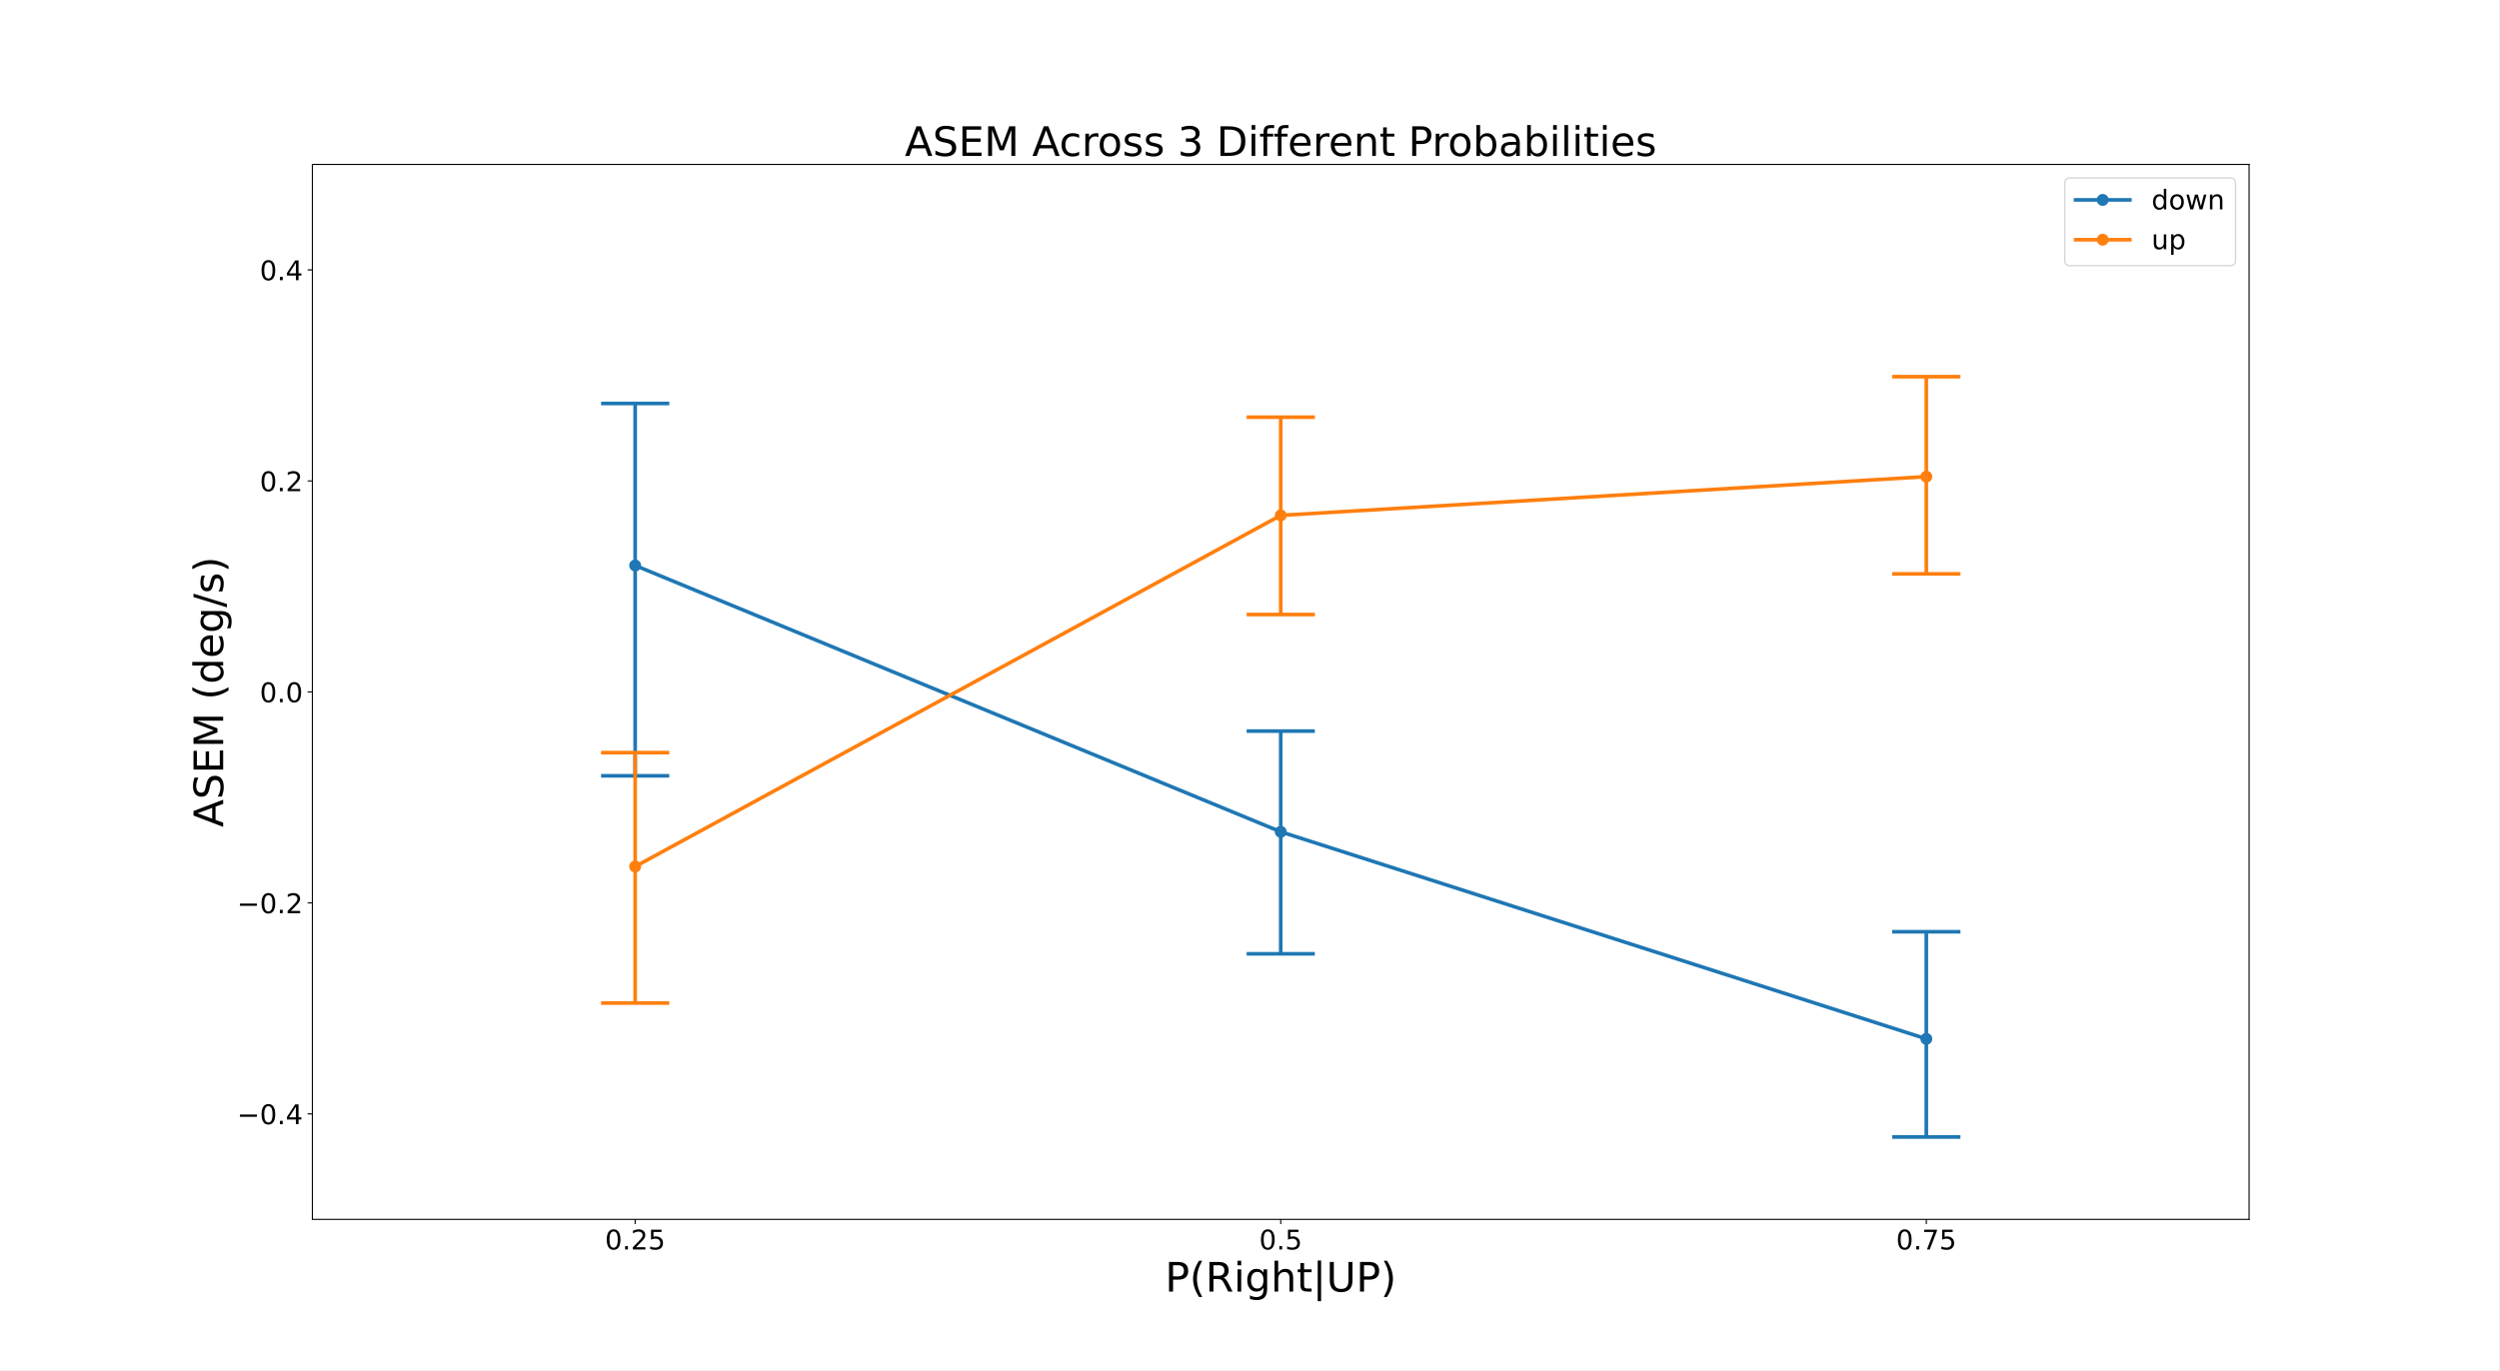
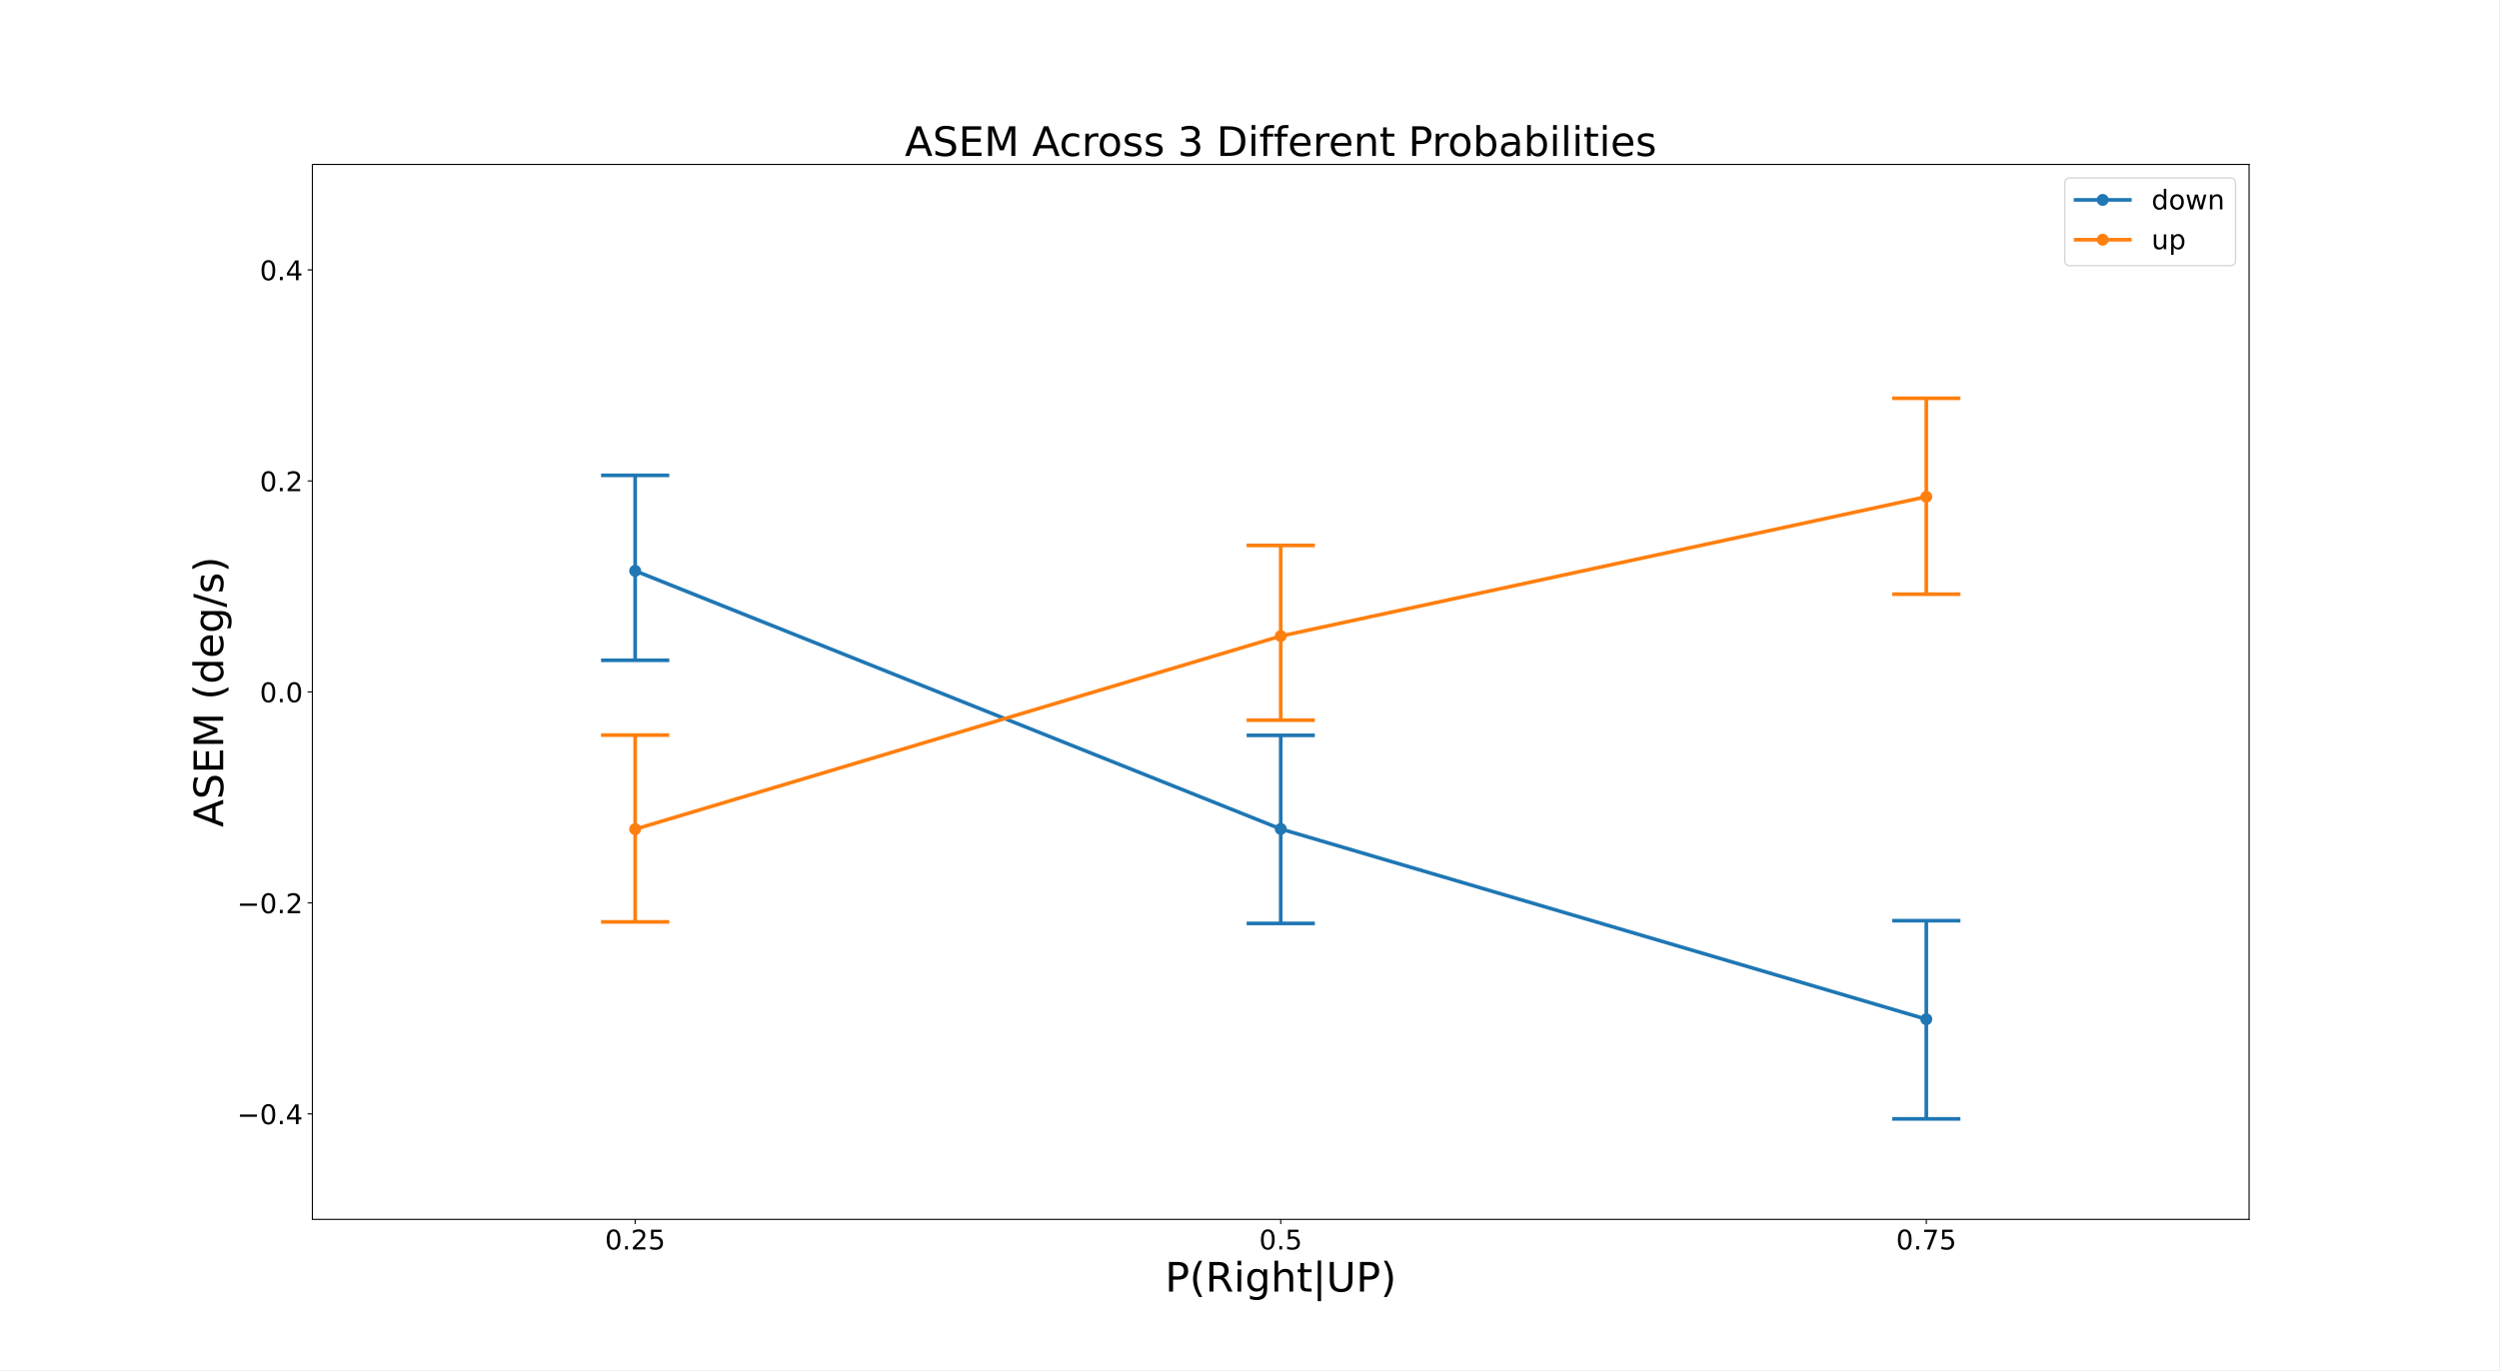
<svg xmlns="http://www.w3.org/2000/svg" xmlns:xlink="http://www.w3.org/1999/xlink" width="1843.2pt" height="1010.88pt" viewBox="0 0 1843.2 1010.88" version="1.1">
  <defs>
    <style type="text/css">*{stroke-linejoin: round; stroke-linecap: butt}</style>
  </defs>
  <g id="figure_1">
    <g id="patch_1">
      <path d="M 0 1010.88  L 1843.2 1010.88  L 1843.2 0  L 0 0  z " style="fill: #ffffff" />
    </g>
    <g id="axes_1">
      <g id="patch_2">
        <path d="M 230.4 899.683  L 1658.88 899.683  L 1658.88 121.306  L 230.4 121.306  z " style="fill: #ffffff" />
      </g>
      <g id="matplotlib.axis_1">
        <g id="xtick_1">
          <g id="line2d_1">
            <defs>
-               <path id="m3448de663b" d="M 0 0  L 0 3.5  " style="stroke: #000000; stroke-width: 0.8" />
-             </defs>
-             <g>
-               <use xlink:href="#m3448de663b" x="468.48" y="899.683" style="stroke: #000000; stroke-width: 0.8" />
+               <path id="mb671345c29" d="M 0 0  L 0 3.5  " style="stroke: #000000; stroke-width: 0.8" />
+             </defs>
+             <g>
+               <use xlink:href="#mb671345c29" x="468.48" y="899.683" style="stroke: #000000; stroke-width: 0.8" />
            </g>
          </g>
          <g id="text_1">
            <g transform="translate(446.2144 921.8801) scale(0.2 -0.2)">
              <defs>
                <path id="DejaVuSans-30" d="M 2034 4250  Q 1547 4250 1301 3770  Q 1056 3291 1056 2328  Q 1056 1369 1301 889  Q 1547 409 2034 409  Q 2525 409 2770 889  Q 3016 1369 3016 2328  Q 3016 3291 2770 3770  Q 2525 4250 2034 4250  z M 2034 4750  Q 2819 4750 3233 4129  Q 3647 3509 3647 2328  Q 3647 1150 3233 529  Q 2819 -91 2034 -91  Q 1250 -91 836 529  Q 422 1150 422 2328  Q 422 3509 836 4129  Q 1250 4750 2034 4750  z " transform="scale(0.015625)" />
                <path id="DejaVuSans-2e" d="M 684 794  L 1344 794  L 1344 0  L 684 0  L 684 794  z " transform="scale(0.015625)" />
                <path id="DejaVuSans-32" d="M 1228 531  L 3431 531  L 3431 0  L 469 0  L 469 531  Q 828 903 1448 1529  Q 2069 2156 2228 2338  Q 2531 2678 2651 2914  Q 2772 3150 2772 3378  Q 2772 3750 2511 3984  Q 2250 4219 1831 4219  Q 1534 4219 1204 4116  Q 875 4013 500 3803  L 500 4441  Q 881 4594 1212 4672  Q 1544 4750 1819 4750  Q 2544 4750 2975 4387  Q 3406 4025 3406 3419  Q 3406 3131 3298 2873  Q 3191 2616 2906 2266  Q 2828 2175 2409 1742  Q 1991 1309 1228 531  z " transform="scale(0.015625)" />
                <path id="DejaVuSans-35" d="M 691 4666  L 3169 4666  L 3169 4134  L 1269 4134  L 1269 2991  Q 1406 3038 1543 3061  Q 1681 3084 1819 3084  Q 2600 3084 3056 2656  Q 3513 2228 3513 1497  Q 3513 744 3044 326  Q 2575 -91 1722 -91  Q 1428 -91 1123 -41  Q 819 9 494 109  L 494 744  Q 775 591 1075 516  Q 1375 441 1709 441  Q 2250 441 2565 725  Q 2881 1009 2881 1497  Q 2881 1984 2565 2268  Q 2250 2553 1709 2553  Q 1456 2553 1204 2497  Q 953 2441 691 2322  L 691 4666  z " transform="scale(0.015625)" />
              </defs>
              <use xlink:href="#DejaVuSans-30" />
              <use xlink:href="#DejaVuSans-2e" x="63.623" />
              <use xlink:href="#DejaVuSans-32" x="95.41" />
              <use xlink:href="#DejaVuSans-35" x="159.033" />
            </g>
          </g>
        </g>
        <g id="xtick_2">
          <g id="line2d_2">
            <g>
-               <use xlink:href="#m3448de663b" x="944.64" y="899.683" style="stroke: #000000; stroke-width: 0.8" />
+               <use xlink:href="#mb671345c29" x="944.64" y="899.683" style="stroke: #000000; stroke-width: 0.8" />
            </g>
          </g>
          <g id="text_2">
            <g transform="translate(928.7369 921.8801) scale(0.2 -0.2)">
              <use xlink:href="#DejaVuSans-30" />
              <use xlink:href="#DejaVuSans-2e" x="63.623" />
              <use xlink:href="#DejaVuSans-35" x="95.41" />
            </g>
          </g>
        </g>
        <g id="xtick_3">
          <g id="line2d_3">
            <g>
-               <use xlink:href="#m3448de663b" x="1420.8" y="899.683" style="stroke: #000000; stroke-width: 0.8" />
+               <use xlink:href="#mb671345c29" x="1420.8" y="899.683" style="stroke: #000000; stroke-width: 0.8" />
            </g>
          </g>
          <g id="text_3">
            <g transform="translate(1398.534 921.8801) scale(0.2 -0.2)">
              <defs>
                <path id="DejaVuSans-37" d="M 525 4666  L 3525 4666  L 3525 4397  L 1831 0  L 1172 0  L 2766 4134  L 525 4134  L 525 4666  z " transform="scale(0.015625)" />
              </defs>
              <use xlink:href="#DejaVuSans-30" />
              <use xlink:href="#DejaVuSans-2e" x="63.623" />
              <use xlink:href="#DejaVuSans-37" x="95.41" />
              <use xlink:href="#DejaVuSans-35" x="159.033" />
            </g>
          </g>
        </g>
        <g id="text_4">
          <g transform="translate(859.3158 952.966) scale(0.3 -0.3)">
            <defs>
              <path id="DejaVuSans-50" d="M 1259 4147  L 1259 2394  L 2053 2394  Q 2494 2394 2734 2622  Q 2975 2850 2975 3272  Q 2975 3691 2734 3919  Q 2494 4147 2053 4147  L 1259 4147  z M 628 4666  L 2053 4666  Q 2838 4666 3239 4311  Q 3641 3956 3641 3272  Q 3641 2581 3239 2228  Q 2838 1875 2053 1875  L 1259 1875  L 1259 0  L 628 0  L 628 4666  z " transform="scale(0.015625)" />
              <path id="DejaVuSans-28" d="M 1984 4856  Q 1566 4138 1362 3434  Q 1159 2731 1159 2009  Q 1159 1288 1364 580  Q 1569 -128 1984 -844  L 1484 -844  Q 1016 -109 783 600  Q 550 1309 550 2009  Q 550 2706 781 3412  Q 1013 4119 1484 4856  L 1984 4856  z " transform="scale(0.015625)" />
              <path id="DejaVuSans-52" d="M 2841 2188  Q 3044 2119 3236 1894  Q 3428 1669 3622 1275  L 4263 0  L 3584 0  L 2988 1197  Q 2756 1666 2539 1819  Q 2322 1972 1947 1972  L 1259 1972  L 1259 0  L 628 0  L 628 4666  L 2053 4666  Q 2853 4666 3247 4331  Q 3641 3997 3641 3322  Q 3641 2881 3436 2590  Q 3231 2300 2841 2188  z M 1259 4147  L 1259 2491  L 2053 2491  Q 2509 2491 2742 2702  Q 2975 2913 2975 3322  Q 2975 3731 2742 3939  Q 2509 4147 2053 4147  L 1259 4147  z " transform="scale(0.015625)" />
              <path id="DejaVuSans-69" d="M 603 3500  L 1178 3500  L 1178 0  L 603 0  L 603 3500  z M 603 4863  L 1178 4863  L 1178 4134  L 603 4134  L 603 4863  z " transform="scale(0.015625)" />
              <path id="DejaVuSans-67" d="M 2906 1791  Q 2906 2416 2648 2759  Q 2391 3103 1925 3103  Q 1463 3103 1205 2759  Q 947 2416 947 1791  Q 947 1169 1205 825  Q 1463 481 1925 481  Q 2391 481 2648 825  Q 2906 1169 2906 1791  z M 3481 434  Q 3481 -459 3084 -895  Q 2688 -1331 1869 -1331  Q 1566 -1331 1297 -1286  Q 1028 -1241 775 -1147  L 775 -588  Q 1028 -725 1275 -790  Q 1522 -856 1778 -856  Q 2344 -856 2625 -561  Q 2906 -266 2906 331  L 2906 616  Q 2728 306 2450 153  Q 2172 0 1784 0  Q 1141 0 747 490  Q 353 981 353 1791  Q 353 2603 747 3093  Q 1141 3584 1784 3584  Q 2172 3584 2450 3431  Q 2728 3278 2906 2969  L 2906 3500  L 3481 3500  L 3481 434  z " transform="scale(0.015625)" />
              <path id="DejaVuSans-68" d="M 3513 2113  L 3513 0  L 2938 0  L 2938 2094  Q 2938 2591 2744 2837  Q 2550 3084 2163 3084  Q 1697 3084 1428 2787  Q 1159 2491 1159 1978  L 1159 0  L 581 0  L 581 4863  L 1159 4863  L 1159 2956  Q 1366 3272 1645 3428  Q 1925 3584 2291 3584  Q 2894 3584 3203 3211  Q 3513 2838 3513 2113  z " transform="scale(0.015625)" />
              <path id="DejaVuSans-74" d="M 1172 4494  L 1172 3500  L 2356 3500  L 2356 3053  L 1172 3053  L 1172 1153  Q 1172 725 1289 603  Q 1406 481 1766 481  L 2356 481  L 2356 0  L 1766 0  Q 1100 0 847 248  Q 594 497 594 1153  L 594 3053  L 172 3053  L 172 3500  L 594 3500  L 594 4494  L 1172 4494  z " transform="scale(0.015625)" />
              <path id="DejaVuSans-7c" d="M 1344 4891  L 1344 -1509  L 813 -1509  L 813 4891  L 1344 4891  z " transform="scale(0.015625)" />
              <path id="DejaVuSans-55" d="M 556 4666  L 1191 4666  L 1191 1831  Q 1191 1081 1462 751  Q 1734 422 2344 422  Q 2950 422 3222 751  Q 3494 1081 3494 1831  L 3494 4666  L 4128 4666  L 4128 1753  Q 4128 841 3676 375  Q 3225 -91 2344 -91  Q 1459 -91 1007 375  Q 556 841 556 1753  L 556 4666  z " transform="scale(0.015625)" />
              <path id="DejaVuSans-29" d="M 513 4856  L 1013 4856  Q 1481 4119 1714 3412  Q 1947 2706 1947 2009  Q 1947 1309 1714 600  Q 1481 -109 1013 -844  L 513 -844  Q 928 -128 1133 580  Q 1338 1288 1338 2009  Q 1338 2731 1133 3434  Q 928 4138 513 4856  z " transform="scale(0.015625)" />
            </defs>
            <use xlink:href="#DejaVuSans-50" />
            <use xlink:href="#DejaVuSans-28" x="60.303" />
            <use xlink:href="#DejaVuSans-52" x="99.316" />
            <use xlink:href="#DejaVuSans-69" x="168.799" />
            <use xlink:href="#DejaVuSans-67" x="196.582" />
            <use xlink:href="#DejaVuSans-68" x="260.059" />
            <use xlink:href="#DejaVuSans-74" x="323.438" />
            <use xlink:href="#DejaVuSans-7c" x="362.646" />
            <use xlink:href="#DejaVuSans-55" x="396.338" />
            <use xlink:href="#DejaVuSans-50" x="469.531" />
            <use xlink:href="#DejaVuSans-29" x="529.834" />
          </g>
        </g>
      </g>
      <g id="matplotlib.axis_2">
        <g id="ytick_1">
          <g id="line2d_4">
            <defs>
-               <path id="m434011a29e" d="M 0 0  L -3.5 0  " style="stroke: #000000; stroke-width: 0.8" />
-             </defs>
-             <g>
-               <use xlink:href="#m434011a29e" x="230.4" y="821.845" style="stroke: #000000; stroke-width: 0.8" />
+               <path id="mdf29a0f7a2" d="M 0 0  L -3.5 0  " style="stroke: #000000; stroke-width: 0.8" />
+             </defs>
+             <g>
+               <use xlink:href="#mdf29a0f7a2" x="230.4" y="821.845" style="stroke: #000000; stroke-width: 0.8" />
            </g>
          </g>
          <g id="text_5">
            <g transform="translate(174.8344 829.4439) scale(0.2 -0.2)">
              <defs>
                <path id="DejaVuSans-2212" d="M 678 2272  L 4684 2272  L 4684 1741  L 678 1741  L 678 2272  z " transform="scale(0.015625)" />
                <path id="DejaVuSans-34" d="M 2419 4116  L 825 1625  L 2419 1625  L 2419 4116  z M 2253 4666  L 3047 4666  L 3047 1625  L 3713 1625  L 3713 1100  L 3047 1100  L 3047 0  L 2419 0  L 2419 1100  L 313 1100  L 313 1709  L 2253 4666  z " transform="scale(0.015625)" />
              </defs>
              <use xlink:href="#DejaVuSans-2212" />
              <use xlink:href="#DejaVuSans-30" x="83.789" />
              <use xlink:href="#DejaVuSans-2e" x="147.412" />
              <use xlink:href="#DejaVuSans-34" x="179.199" />
            </g>
          </g>
        </g>
        <g id="ytick_2">
          <g id="line2d_5">
            <g>
-               <use xlink:href="#m434011a29e" x="230.4" y="666.17" style="stroke: #000000; stroke-width: 0.8" />
+               <use xlink:href="#mdf29a0f7a2" x="230.4" y="666.17" style="stroke: #000000; stroke-width: 0.8" />
            </g>
          </g>
          <g id="text_6">
            <g transform="translate(174.8344 673.7684) scale(0.2 -0.2)">
              <use xlink:href="#DejaVuSans-2212" />
              <use xlink:href="#DejaVuSans-30" x="83.789" />
              <use xlink:href="#DejaVuSans-2e" x="147.412" />
              <use xlink:href="#DejaVuSans-32" x="179.199" />
            </g>
          </g>
        </g>
        <g id="ytick_3">
          <g id="line2d_6">
            <g>
-               <use xlink:href="#m434011a29e" x="230.4" y="510.494" style="stroke: #000000; stroke-width: 0.8" />
+               <use xlink:href="#mdf29a0f7a2" x="230.4" y="510.494" style="stroke: #000000; stroke-width: 0.8" />
            </g>
          </g>
          <g id="text_7">
            <g transform="translate(191.5938 518.0928) scale(0.2 -0.2)">
              <use xlink:href="#DejaVuSans-30" />
              <use xlink:href="#DejaVuSans-2e" x="63.623" />
              <use xlink:href="#DejaVuSans-30" x="95.41" />
            </g>
          </g>
        </g>
        <g id="ytick_4">
          <g id="line2d_7">
            <g>
-               <use xlink:href="#m434011a29e" x="230.4" y="354.819" style="stroke: #000000; stroke-width: 0.8" />
+               <use xlink:href="#mdf29a0f7a2" x="230.4" y="354.819" style="stroke: #000000; stroke-width: 0.8" />
            </g>
          </g>
          <g id="text_8">
            <g transform="translate(191.5938 362.4173) scale(0.2 -0.2)">
              <use xlink:href="#DejaVuSans-30" />
              <use xlink:href="#DejaVuSans-2e" x="63.623" />
              <use xlink:href="#DejaVuSans-32" x="95.41" />
            </g>
          </g>
        </g>
        <g id="ytick_5">
          <g id="line2d_8">
            <g>
-               <use xlink:href="#m434011a29e" x="230.4" y="199.143" style="stroke: #000000; stroke-width: 0.8" />
+               <use xlink:href="#mdf29a0f7a2" x="230.4" y="199.143" style="stroke: #000000; stroke-width: 0.8" />
            </g>
          </g>
          <g id="text_9">
            <g transform="translate(191.5938 206.7418) scale(0.2 -0.2)">
              <use xlink:href="#DejaVuSans-30" />
              <use xlink:href="#DejaVuSans-2e" x="63.623" />
              <use xlink:href="#DejaVuSans-34" x="95.41" />
            </g>
          </g>
        </g>
        <g id="text_10">
          <g transform="translate(164.5953 610.3124) rotate(-90) scale(0.3 -0.3)">
            <defs>
              <path id="DejaVuSans-41" d="M 2188 4044  L 1331 1722  L 3047 1722  L 2188 4044  z M 1831 4666  L 2547 4666  L 4325 0  L 3669 0  L 3244 1197  L 1141 1197  L 716 0  L 50 0  L 1831 4666  z " transform="scale(0.015625)" />
              <path id="DejaVuSans-53" d="M 3425 4513  L 3425 3897  Q 3066 4069 2747 4153  Q 2428 4238 2131 4238  Q 1616 4238 1336 4038  Q 1056 3838 1056 3469  Q 1056 3159 1242 3001  Q 1428 2844 1947 2747  L 2328 2669  Q 3034 2534 3370 2195  Q 3706 1856 3706 1288  Q 3706 609 3251 259  Q 2797 -91 1919 -91  Q 1588 -91 1214 -16  Q 841 59 441 206  L 441 856  Q 825 641 1194 531  Q 1563 422 1919 422  Q 2459 422 2753 634  Q 3047 847 3047 1241  Q 3047 1584 2836 1778  Q 2625 1972 2144 2069  L 1759 2144  Q 1053 2284 737 2584  Q 422 2884 422 3419  Q 422 4038 858 4394  Q 1294 4750 2059 4750  Q 2388 4750 2728 4690  Q 3069 4631 3425 4513  z " transform="scale(0.015625)" />
              <path id="DejaVuSans-45" d="M 628 4666  L 3578 4666  L 3578 4134  L 1259 4134  L 1259 2753  L 3481 2753  L 3481 2222  L 1259 2222  L 1259 531  L 3634 531  L 3634 0  L 628 0  L 628 4666  z " transform="scale(0.015625)" />
              <path id="DejaVuSans-4d" d="M 628 4666  L 1569 4666  L 2759 1491  L 3956 4666  L 4897 4666  L 4897 0  L 4281 0  L 4281 4097  L 3078 897  L 2444 897  L 1241 4097  L 1241 0  L 628 0  L 628 4666  z " transform="scale(0.015625)" />
              <path id="DejaVuSans-20" transform="scale(0.015625)" />
              <path id="DejaVuSans-64" d="M 2906 2969  L 2906 4863  L 3481 4863  L 3481 0  L 2906 0  L 2906 525  Q 2725 213 2448 61  Q 2172 -91 1784 -91  Q 1150 -91 751 415  Q 353 922 353 1747  Q 353 2572 751 3078  Q 1150 3584 1784 3584  Q 2172 3584 2448 3432  Q 2725 3281 2906 2969  z M 947 1747  Q 947 1113 1208 752  Q 1469 391 1925 391  Q 2381 391 2643 752  Q 2906 1113 2906 1747  Q 2906 2381 2643 2742  Q 2381 3103 1925 3103  Q 1469 3103 1208 2742  Q 947 2381 947 1747  z " transform="scale(0.015625)" />
              <path id="DejaVuSans-65" d="M 3597 1894  L 3597 1613  L 953 1613  Q 991 1019 1311 708  Q 1631 397 2203 397  Q 2534 397 2845 478  Q 3156 559 3463 722  L 3463 178  Q 3153 47 2828 -22  Q 2503 -91 2169 -91  Q 1331 -91 842 396  Q 353 884 353 1716  Q 353 2575 817 3079  Q 1281 3584 2069 3584  Q 2775 3584 3186 3129  Q 3597 2675 3597 1894  z M 3022 2063  Q 3016 2534 2758 2815  Q 2500 3097 2075 3097  Q 1594 3097 1305 2825  Q 1016 2553 972 2059  L 3022 2063  z " transform="scale(0.015625)" />
              <path id="DejaVuSans-2f" d="M 1625 4666  L 2156 4666  L 531 -594  L 0 -594  L 1625 4666  z " transform="scale(0.015625)" />
              <path id="DejaVuSans-73" d="M 2834 3397  L 2834 2853  Q 2591 2978 2328 3040  Q 2066 3103 1784 3103  Q 1356 3103 1142 2972  Q 928 2841 928 2578  Q 928 2378 1081 2264  Q 1234 2150 1697 2047  L 1894 2003  Q 2506 1872 2764 1633  Q 3022 1394 3022 966  Q 3022 478 2636 193  Q 2250 -91 1575 -91  Q 1294 -91 989 -36  Q 684 19 347 128  L 347 722  Q 666 556 975 473  Q 1284 391 1588 391  Q 1994 391 2212 530  Q 2431 669 2431 922  Q 2431 1156 2273 1281  Q 2116 1406 1581 1522  L 1381 1569  Q 847 1681 609 1914  Q 372 2147 372 2553  Q 372 3047 722 3315  Q 1072 3584 1716 3584  Q 2034 3584 2315 3537  Q 2597 3491 2834 3397  z " transform="scale(0.015625)" />
            </defs>
            <use xlink:href="#DejaVuSans-41" />
            <use xlink:href="#DejaVuSans-53" x="68.408" />
            <use xlink:href="#DejaVuSans-45" x="131.885" />
            <use xlink:href="#DejaVuSans-4d" x="195.068" />
            <use xlink:href="#DejaVuSans-20" x="281.348" />
            <use xlink:href="#DejaVuSans-28" x="313.135" />
            <use xlink:href="#DejaVuSans-64" x="352.148" />
            <use xlink:href="#DejaVuSans-65" x="415.625" />
            <use xlink:href="#DejaVuSans-67" x="477.148" />
            <use xlink:href="#DejaVuSans-2f" x="540.625" />
            <use xlink:href="#DejaVuSans-73" x="574.316" />
            <use xlink:href="#DejaVuSans-29" x="626.416" />
          </g>
        </g>
      </g>
      <g id="line2d_9">
-         <path d="M 468.48 417.232  L 944.64 613.719  L 1420.8 766.493  " clip-path="url(#p3971c708cf)" style="fill: none; stroke: #1f77b4; stroke-width: 2.7; stroke-linecap: square" />
+         <path d="M 468.48 421.186  L 944.64 611.625  L 1420.8 752.017  " clip-path="url(#pdf846f573f)" style="fill: none; stroke: #1f77b4; stroke-width: 2.7; stroke-linecap: square" />
        <defs>
-           <path id="me923ae5c8a" d="M 0 3.384  C 0.897 3.384 1.758 3.027 2.393 2.393  C 3.027 1.758 3.384 0.897 3.384 0  C 3.384 -0.897 3.027 -1.758 2.393 -2.393  C 1.758 -3.027 0.897 -3.384 0 -3.384  C -0.897 -3.384 -1.758 -3.027 -2.393 -2.393  C -3.027 -1.758 -3.384 -0.897 -3.384 0  C -3.384 0.897 -3.027 1.758 -2.393 2.393  C -1.758 3.027 -0.897 3.384 0 3.384  z " style="stroke: #1f77b4; stroke-width: 2.025" />
+           <path id="mf0d04ce7c4" d="M 0 3.384  C 0.897 3.384 1.758 3.027 2.393 2.393  C 3.027 1.758 3.384 0.897 3.384 0  C 3.384 -0.897 3.027 -1.758 2.393 -2.393  C 1.758 -3.027 0.897 -3.384 0 -3.384  C -0.897 -3.384 -1.758 -3.027 -2.393 -2.393  C -3.027 -1.758 -3.384 -0.897 -3.384 0  C -3.384 0.897 -3.027 1.758 -2.393 2.393  C -1.758 3.027 -0.897 3.384 0 3.384  z " style="stroke: #1f77b4; stroke-width: 2.025" />
        </defs>
-         <g clip-path="url(#p3971c708cf)">
-           <use xlink:href="#me923ae5c8a" x="468.48" y="417.232" style="fill: #1f77b4; stroke: #1f77b4; stroke-width: 2.025" />
-           <use xlink:href="#me923ae5c8a" x="944.64" y="613.719" style="fill: #1f77b4; stroke: #1f77b4; stroke-width: 2.025" />
-           <use xlink:href="#me923ae5c8a" x="1420.8" y="766.493" style="fill: #1f77b4; stroke: #1f77b4; stroke-width: 2.025" />
+         <g clip-path="url(#pdf846f573f)">
+           <use xlink:href="#mf0d04ce7c4" x="468.48" y="421.186" style="fill: #1f77b4; stroke: #1f77b4; stroke-width: 2.025" />
+           <use xlink:href="#mf0d04ce7c4" x="944.64" y="611.625" style="fill: #1f77b4; stroke: #1f77b4; stroke-width: 2.025" />
+           <use xlink:href="#mf0d04ce7c4" x="1420.8" y="752.017" style="fill: #1f77b4; stroke: #1f77b4; stroke-width: 2.025" />
        </g>
      </g>
      <g id="line2d_10">
-         <path d="M 444.672 572.413  L 492.288 572.413  M 468.48 572.413  L 468.48 297.708  M 444.672 297.708  L 492.288 297.708  " clip-path="url(#p3971c708cf)" style="fill: none; stroke: #1f77b4; stroke-width: 2.7; stroke-linecap: square" />
+         <path d="M 444.672 487.182  L 492.288 487.182  M 468.48 487.182  L 468.48 350.747  M 444.672 350.747  L 492.288 350.747  " clip-path="url(#pdf846f573f)" style="fill: none; stroke: #1f77b4; stroke-width: 2.7; stroke-linecap: square" />
      </g>
      <g id="line2d_11">
-         <path d="M 920.832 703.726  L 968.448 703.726  M 944.64 703.726  L 944.64 539.421  M 920.832 539.421  L 968.448 539.421  " clip-path="url(#p3971c708cf)" style="fill: none; stroke: #1f77b4; stroke-width: 2.7; stroke-linecap: square" />
+         <path d="M 920.832 681.34  L 968.448 681.34  M 944.64 681.34  L 944.64 542.547  M 920.832 542.547  L 968.448 542.547  " clip-path="url(#pdf846f573f)" style="fill: none; stroke: #1f77b4; stroke-width: 2.7; stroke-linecap: square" />
      </g>
      <g id="line2d_12">
-         <path d="M 1396.992 838.919  L 1444.608 838.919  M 1420.8 838.919  L 1420.8 687.483  M 1396.992 687.483  L 1444.608 687.483  " clip-path="url(#p3971c708cf)" style="fill: none; stroke: #1f77b4; stroke-width: 2.7; stroke-linecap: square" />
+         <path d="M 1396.992 825.532  L 1444.608 825.532  M 1420.8 825.532  L 1420.8 679.328  M 1396.992 679.328  L 1444.608 679.328  " clip-path="url(#pdf846f573f)" style="fill: none; stroke: #1f77b4; stroke-width: 2.7; stroke-linecap: square" />
      </g>
      <g id="line2d_13">
-         <path d="M 468.48 639.33  L 944.64 380.241  L 1420.8 351.681  " clip-path="url(#p3971c708cf)" style="fill: none; stroke: #ff7f0e; stroke-width: 2.7; stroke-linecap: square" />
+         <path d="M 468.48 611.776  L 944.64 469.298  L 1420.8 366.508  " clip-path="url(#pdf846f573f)" style="fill: none; stroke: #ff7f0e; stroke-width: 2.7; stroke-linecap: square" />
        <defs>
-           <path id="meb24ed2bf8" d="M 0 3.384  C 0.897 3.384 1.758 3.027 2.393 2.393  C 3.027 1.758 3.384 0.897 3.384 0  C 3.384 -0.897 3.027 -1.758 2.393 -2.393  C 1.758 -3.027 0.897 -3.384 0 -3.384  C -0.897 -3.384 -1.758 -3.027 -2.393 -2.393  C -3.027 -1.758 -3.384 -0.897 -3.384 0  C -3.384 0.897 -3.027 1.758 -2.393 2.393  C -1.758 3.027 -0.897 3.384 0 3.384  z " style="stroke: #ff7f0e; stroke-width: 2.025" />
+           <path id="m7593cb9a45" d="M 0 3.384  C 0.897 3.384 1.758 3.027 2.393 2.393  C 3.027 1.758 3.384 0.897 3.384 0  C 3.384 -0.897 3.027 -1.758 2.393 -2.393  C 1.758 -3.027 0.897 -3.384 0 -3.384  C -0.897 -3.384 -1.758 -3.027 -2.393 -2.393  C -3.027 -1.758 -3.384 -0.897 -3.384 0  C -3.384 0.897 -3.027 1.758 -2.393 2.393  C -1.758 3.027 -0.897 3.384 0 3.384  z " style="stroke: #ff7f0e; stroke-width: 2.025" />
        </defs>
-         <g clip-path="url(#p3971c708cf)">
-           <use xlink:href="#meb24ed2bf8" x="468.48" y="639.33" style="fill: #ff7f0e; stroke: #ff7f0e; stroke-width: 2.025" />
-           <use xlink:href="#meb24ed2bf8" x="944.64" y="380.241" style="fill: #ff7f0e; stroke: #ff7f0e; stroke-width: 2.025" />
-           <use xlink:href="#meb24ed2bf8" x="1420.8" y="351.681" style="fill: #ff7f0e; stroke: #ff7f0e; stroke-width: 2.025" />
+         <g clip-path="url(#pdf846f573f)">
+           <use xlink:href="#m7593cb9a45" x="468.48" y="611.776" style="fill: #ff7f0e; stroke: #ff7f0e; stroke-width: 2.025" />
+           <use xlink:href="#m7593cb9a45" x="944.64" y="469.298" style="fill: #ff7f0e; stroke: #ff7f0e; stroke-width: 2.025" />
+           <use xlink:href="#m7593cb9a45" x="1420.8" y="366.508" style="fill: #ff7f0e; stroke: #ff7f0e; stroke-width: 2.025" />
        </g>
      </g>
      <g id="line2d_14">
-         <path d="M 444.672 740.066  L 492.288 740.066  M 468.48 740.066  L 468.48 555.31  M 444.672 555.31  L 492.288 555.31  " clip-path="url(#p3971c708cf)" style="fill: none; stroke: #ff7f0e; stroke-width: 2.7; stroke-linecap: square" />
+         <path d="M 444.672 680.193  L 492.288 680.193  M 468.48 680.193  L 468.48 542.363  M 444.672 542.363  L 492.288 542.363  " clip-path="url(#pdf846f573f)" style="fill: none; stroke: #ff7f0e; stroke-width: 2.7; stroke-linecap: square" />
      </g>
      <g id="line2d_15">
-         <path d="M 920.832 453.38  L 968.448 453.38  M 944.64 453.38  L 944.64 307.831  M 920.832 307.831  L 968.448 307.831  " clip-path="url(#p3971c708cf)" style="fill: none; stroke: #ff7f0e; stroke-width: 2.7; stroke-linecap: square" />
+         <path d="M 920.832 531.374  L 968.448 531.374  M 944.64 531.374  L 944.64 402.433  M 920.832 402.433  L 968.448 402.433  " clip-path="url(#pdf846f573f)" style="fill: none; stroke: #ff7f0e; stroke-width: 2.7; stroke-linecap: square" />
      </g>
      <g id="line2d_16">
-         <path d="M 1396.992 423.42  L 1444.608 423.42  M 1420.8 423.42  L 1420.8 277.91  M 1396.992 277.91  L 1444.608 277.91  " clip-path="url(#p3971c708cf)" style="fill: none; stroke: #ff7f0e; stroke-width: 2.7; stroke-linecap: square" />
+         <path d="M 1396.992 438.421  L 1444.608 438.421  M 1420.8 438.421  L 1420.8 293.849  M 1396.992 293.849  L 1444.608 293.849  " clip-path="url(#pdf846f573f)" style="fill: none; stroke: #ff7f0e; stroke-width: 2.7; stroke-linecap: square" />
      </g>
      <g id="line2d_17" />
      <g id="line2d_18" />
      <g id="patch_3">
        <path d="M 230.4 899.683  L 230.4 121.306  " style="fill: none; stroke: #000000; stroke-width: 0.8; stroke-linejoin: miter; stroke-linecap: square" />
      </g>
      <g id="patch_4">
        <path d="M 1658.88 899.683  L 1658.88 121.306  " style="fill: none; stroke: #000000; stroke-width: 0.8; stroke-linejoin: miter; stroke-linecap: square" />
      </g>
      <g id="patch_5">
        <path d="M 230.4 899.683  L 1658.88 899.683  " style="fill: none; stroke: #000000; stroke-width: 0.8; stroke-linejoin: miter; stroke-linecap: square" />
      </g>
      <g id="patch_6">
        <path d="M 230.4 121.306  L 1658.88 121.306  " style="fill: none; stroke: #000000; stroke-width: 0.8; stroke-linejoin: miter; stroke-linecap: square" />
      </g>
      <g id="text_11">
        <g transform="translate(667.3697 115.0665) scale(0.3 -0.3)">
          <defs>
            <path id="DejaVuSans-63" d="M 3122 3366  L 3122 2828  Q 2878 2963 2633 3030  Q 2388 3097 2138 3097  Q 1578 3097 1268 2742  Q 959 2388 959 1747  Q 959 1106 1268 751  Q 1578 397 2138 397  Q 2388 397 2633 464  Q 2878 531 3122 666  L 3122 134  Q 2881 22 2623 -34  Q 2366 -91 2075 -91  Q 1284 -91 818 406  Q 353 903 353 1747  Q 353 2603 823 3093  Q 1294 3584 2113 3584  Q 2378 3584 2631 3529  Q 2884 3475 3122 3366  z " transform="scale(0.015625)" />
            <path id="DejaVuSans-72" d="M 2631 2963  Q 2534 3019 2420 3045  Q 2306 3072 2169 3072  Q 1681 3072 1420 2755  Q 1159 2438 1159 1844  L 1159 0  L 581 0  L 581 3500  L 1159 3500  L 1159 2956  Q 1341 3275 1631 3429  Q 1922 3584 2338 3584  Q 2397 3584 2469 3576  Q 2541 3569 2628 3553  L 2631 2963  z " transform="scale(0.015625)" />
            <path id="DejaVuSans-6f" d="M 1959 3097  Q 1497 3097 1228 2736  Q 959 2375 959 1747  Q 959 1119 1226 758  Q 1494 397 1959 397  Q 2419 397 2687 759  Q 2956 1122 2956 1747  Q 2956 2369 2687 2733  Q 2419 3097 1959 3097  z M 1959 3584  Q 2709 3584 3137 3096  Q 3566 2609 3566 1747  Q 3566 888 3137 398  Q 2709 -91 1959 -91  Q 1206 -91 779 398  Q 353 888 353 1747  Q 353 2609 779 3096  Q 1206 3584 1959 3584  z " transform="scale(0.015625)" />
            <path id="DejaVuSans-33" d="M 2597 2516  Q 3050 2419 3304 2112  Q 3559 1806 3559 1356  Q 3559 666 3084 287  Q 2609 -91 1734 -91  Q 1441 -91 1130 -33  Q 819 25 488 141  L 488 750  Q 750 597 1062 519  Q 1375 441 1716 441  Q 2309 441 2620 675  Q 2931 909 2931 1356  Q 2931 1769 2642 2001  Q 2353 2234 1838 2234  L 1294 2234  L 1294 2753  L 1863 2753  Q 2328 2753 2575 2939  Q 2822 3125 2822 3475  Q 2822 3834 2567 4026  Q 2313 4219 1838 4219  Q 1578 4219 1281 4162  Q 984 4106 628 3988  L 628 4550  Q 988 4650 1302 4700  Q 1616 4750 1894 4750  Q 2613 4750 3031 4423  Q 3450 4097 3450 3541  Q 3450 3153 3228 2886  Q 3006 2619 2597 2516  z " transform="scale(0.015625)" />
            <path id="DejaVuSans-44" d="M 1259 4147  L 1259 519  L 2022 519  Q 2988 519 3436 956  Q 3884 1394 3884 2338  Q 3884 3275 3436 3711  Q 2988 4147 2022 4147  L 1259 4147  z M 628 4666  L 1925 4666  Q 3281 4666 3915 4102  Q 4550 3538 4550 2338  Q 4550 1131 3912 565  Q 3275 0 1925 0  L 628 0  L 628 4666  z " transform="scale(0.015625)" />
            <path id="DejaVuSans-66" d="M 2375 4863  L 2375 4384  L 1825 4384  Q 1516 4384 1395 4259  Q 1275 4134 1275 3809  L 1275 3500  L 2222 3500  L 2222 3053  L 1275 3053  L 1275 0  L 697 0  L 697 3053  L 147 3053  L 147 3500  L 697 3500  L 697 3744  Q 697 4328 969 4595  Q 1241 4863 1831 4863  L 2375 4863  z " transform="scale(0.015625)" />
            <path id="DejaVuSans-6e" d="M 3513 2113  L 3513 0  L 2938 0  L 2938 2094  Q 2938 2591 2744 2837  Q 2550 3084 2163 3084  Q 1697 3084 1428 2787  Q 1159 2491 1159 1978  L 1159 0  L 581 0  L 581 3500  L 1159 3500  L 1159 2956  Q 1366 3272 1645 3428  Q 1925 3584 2291 3584  Q 2894 3584 3203 3211  Q 3513 2838 3513 2113  z " transform="scale(0.015625)" />
            <path id="DejaVuSans-62" d="M 3116 1747  Q 3116 2381 2855 2742  Q 2594 3103 2138 3103  Q 1681 3103 1420 2742  Q 1159 2381 1159 1747  Q 1159 1113 1420 752  Q 1681 391 2138 391  Q 2594 391 2855 752  Q 3116 1113 3116 1747  z M 1159 2969  Q 1341 3281 1617 3432  Q 1894 3584 2278 3584  Q 2916 3584 3314 3078  Q 3713 2572 3713 1747  Q 3713 922 3314 415  Q 2916 -91 2278 -91  Q 1894 -91 1617 61  Q 1341 213 1159 525  L 1159 0  L 581 0  L 581 4863  L 1159 4863  L 1159 2969  z " transform="scale(0.015625)" />
            <path id="DejaVuSans-61" d="M 2194 1759  Q 1497 1759 1228 1600  Q 959 1441 959 1056  Q 959 750 1161 570  Q 1363 391 1709 391  Q 2188 391 2477 730  Q 2766 1069 2766 1631  L 2766 1759  L 2194 1759  z M 3341 1997  L 3341 0  L 2766 0  L 2766 531  Q 2569 213 2275 61  Q 1981 -91 1556 -91  Q 1019 -91 701 211  Q 384 513 384 1019  Q 384 1609 779 1909  Q 1175 2209 1959 2209  L 2766 2209  L 2766 2266  Q 2766 2663 2505 2880  Q 2244 3097 1772 3097  Q 1472 3097 1187 3025  Q 903 2953 641 2809  L 641 3341  Q 956 3463 1253 3523  Q 1550 3584 1831 3584  Q 2591 3584 2966 3190  Q 3341 2797 3341 1997  z " transform="scale(0.015625)" />
            <path id="DejaVuSans-6c" d="M 603 4863  L 1178 4863  L 1178 0  L 603 0  L 603 4863  z " transform="scale(0.015625)" />
          </defs>
          <use xlink:href="#DejaVuSans-41" />
          <use xlink:href="#DejaVuSans-53" x="68.408" />
          <use xlink:href="#DejaVuSans-45" x="131.885" />
          <use xlink:href="#DejaVuSans-4d" x="195.068" />
          <use xlink:href="#DejaVuSans-20" x="281.348" />
          <use xlink:href="#DejaVuSans-41" x="313.135" />
          <use xlink:href="#DejaVuSans-63" x="379.793" />
          <use xlink:href="#DejaVuSans-72" x="434.773" />
          <use xlink:href="#DejaVuSans-6f" x="473.637" />
          <use xlink:href="#DejaVuSans-73" x="534.818" />
          <use xlink:href="#DejaVuSans-73" x="586.918" />
          <use xlink:href="#DejaVuSans-20" x="639.018" />
          <use xlink:href="#DejaVuSans-33" x="670.805" />
          <use xlink:href="#DejaVuSans-20" x="734.428" />
          <use xlink:href="#DejaVuSans-44" x="766.215" />
          <use xlink:href="#DejaVuSans-69" x="843.217" />
          <use xlink:href="#DejaVuSans-66" x="871" />
          <use xlink:href="#DejaVuSans-66" x="906.205" />
          <use xlink:href="#DejaVuSans-65" x="941.41" />
          <use xlink:href="#DejaVuSans-72" x="1002.934" />
          <use xlink:href="#DejaVuSans-65" x="1041.797" />
          <use xlink:href="#DejaVuSans-6e" x="1103.32" />
          <use xlink:href="#DejaVuSans-74" x="1166.699" />
          <use xlink:href="#DejaVuSans-20" x="1205.908" />
          <use xlink:href="#DejaVuSans-50" x="1237.695" />
          <use xlink:href="#DejaVuSans-72" x="1296.248" />
          <use xlink:href="#DejaVuSans-6f" x="1335.111" />
          <use xlink:href="#DejaVuSans-62" x="1396.293" />
          <use xlink:href="#DejaVuSans-61" x="1459.77" />
          <use xlink:href="#DejaVuSans-62" x="1521.049" />
          <use xlink:href="#DejaVuSans-69" x="1584.525" />
          <use xlink:href="#DejaVuSans-6c" x="1612.309" />
          <use xlink:href="#DejaVuSans-69" x="1640.092" />
          <use xlink:href="#DejaVuSans-74" x="1667.875" />
          <use xlink:href="#DejaVuSans-69" x="1707.084" />
          <use xlink:href="#DejaVuSans-65" x="1734.867" />
          <use xlink:href="#DejaVuSans-73" x="1796.391" />
        </g>
      </g>
      <g id="legend_1">
        <g id="patch_7">
          <path d="M 1526.914 196.018  L 1644.88 196.018  Q 1648.88 196.018 1648.88 192.018  L 1648.88 135.306  Q 1648.88 131.306 1644.88 131.306  L 1526.914 131.306  Q 1522.914 131.306 1522.914 135.306  L 1522.914 192.018  Q 1522.914 196.018 1526.914 196.018  z " style="fill: #ffffff; opacity: 0.8; stroke: #cccccc; stroke-linejoin: miter" />
        </g>
        <g id="line2d_19">
          <path d="M 1530.914 147.502  L 1550.914 147.502  L 1570.914 147.502  " style="fill: none; stroke: #1f77b4; stroke-width: 2.7; stroke-linecap: square" />
          <g>
-             <use xlink:href="#me923ae5c8a" x="1550.914" y="147.502" style="fill: #1f77b4; stroke: #1f77b4; stroke-width: 2.025" />
+             <use xlink:href="#mf0d04ce7c4" x="1550.914" y="147.502" style="fill: #1f77b4; stroke: #1f77b4; stroke-width: 2.025" />
          </g>
        </g>
        <g id="text_12">
          <g transform="translate(1586.914 154.5025) scale(0.2 -0.2)">
            <defs>
              <path id="DejaVuSans-77" d="M 269 3500  L 844 3500  L 1563 769  L 2278 3500  L 2956 3500  L 3675 769  L 4391 3500  L 4966 3500  L 4050 0  L 3372 0  L 2619 2869  L 1863 0  L 1184 0  L 269 3500  z " transform="scale(0.015625)" />
            </defs>
            <use xlink:href="#DejaVuSans-64" />
            <use xlink:href="#DejaVuSans-6f" x="63.477" />
            <use xlink:href="#DejaVuSans-77" x="124.658" />
            <use xlink:href="#DejaVuSans-6e" x="206.445" />
          </g>
        </g>
        <g id="line2d_20">
          <path d="M 1530.914 176.859  L 1550.914 176.859  L 1570.914 176.859  " style="fill: none; stroke: #ff7f0e; stroke-width: 2.7; stroke-linecap: square" />
          <g>
-             <use xlink:href="#meb24ed2bf8" x="1550.914" y="176.859" style="fill: #ff7f0e; stroke: #ff7f0e; stroke-width: 2.025" />
+             <use xlink:href="#m7593cb9a45" x="1550.914" y="176.859" style="fill: #ff7f0e; stroke: #ff7f0e; stroke-width: 2.025" />
          </g>
        </g>
        <g id="text_13">
          <g transform="translate(1586.914 183.8587) scale(0.2 -0.2)">
            <defs>
              <path id="DejaVuSans-75" d="M 544 1381  L 544 3500  L 1119 3500  L 1119 1403  Q 1119 906 1312 657  Q 1506 409 1894 409  Q 2359 409 2629 706  Q 2900 1003 2900 1516  L 2900 3500  L 3475 3500  L 3475 0  L 2900 0  L 2900 538  Q 2691 219 2414 64  Q 2138 -91 1772 -91  Q 1169 -91 856 284  Q 544 659 544 1381  z M 1991 3584  L 1991 3584  z " transform="scale(0.015625)" />
              <path id="DejaVuSans-70" d="M 1159 525  L 1159 -1331  L 581 -1331  L 581 3500  L 1159 3500  L 1159 2969  Q 1341 3281 1617 3432  Q 1894 3584 2278 3584  Q 2916 3584 3314 3078  Q 3713 2572 3713 1747  Q 3713 922 3314 415  Q 2916 -91 2278 -91  Q 1894 -91 1617 61  Q 1341 213 1159 525  z M 3116 1747  Q 3116 2381 2855 2742  Q 2594 3103 2138 3103  Q 1681 3103 1420 2742  Q 1159 2381 1159 1747  Q 1159 1113 1420 752  Q 1681 391 2138 391  Q 2594 391 2855 752  Q 3116 1113 3116 1747  z " transform="scale(0.015625)" />
            </defs>
            <use xlink:href="#DejaVuSans-75" />
            <use xlink:href="#DejaVuSans-70" x="63.379" />
          </g>
        </g>
      </g>
    </g>
  </g>
  <defs>
-     <clipPath id="p3971c708cf">
+     <clipPath id="pdf846f573f">
      <rect x="230.4" y="121.306" width="1428.48" height="778.378" />
    </clipPath>
  </defs>
</svg>
